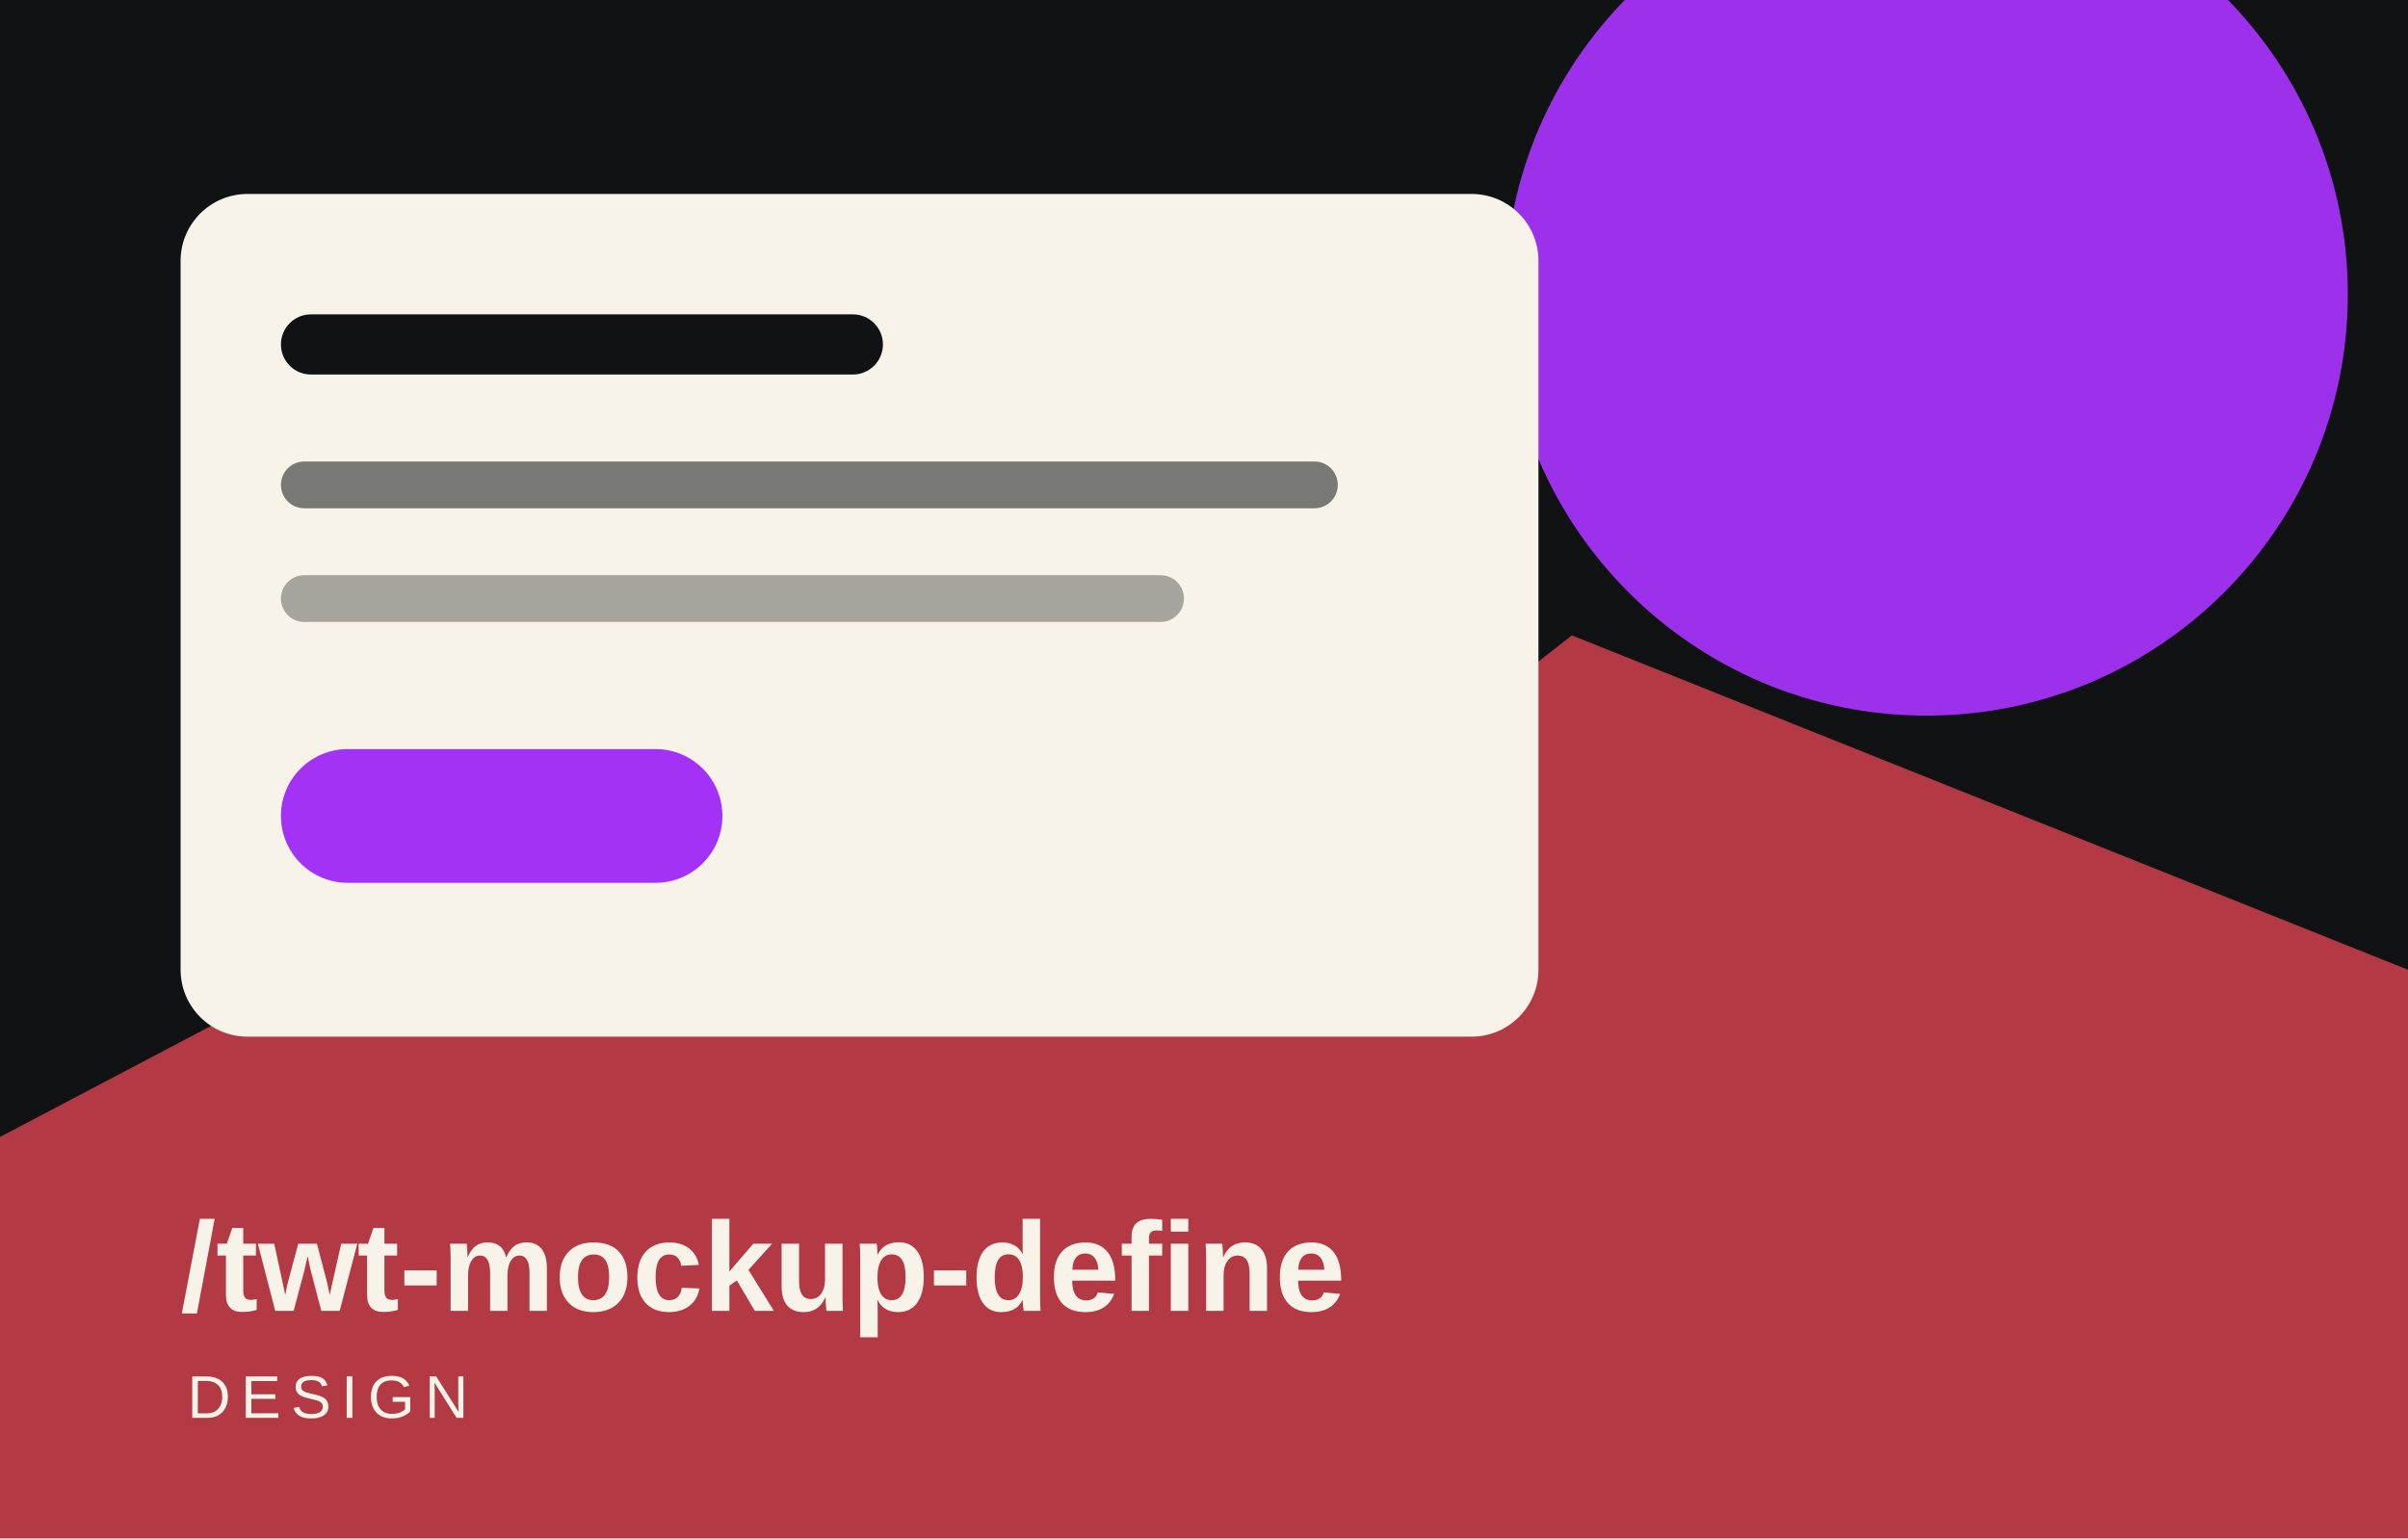
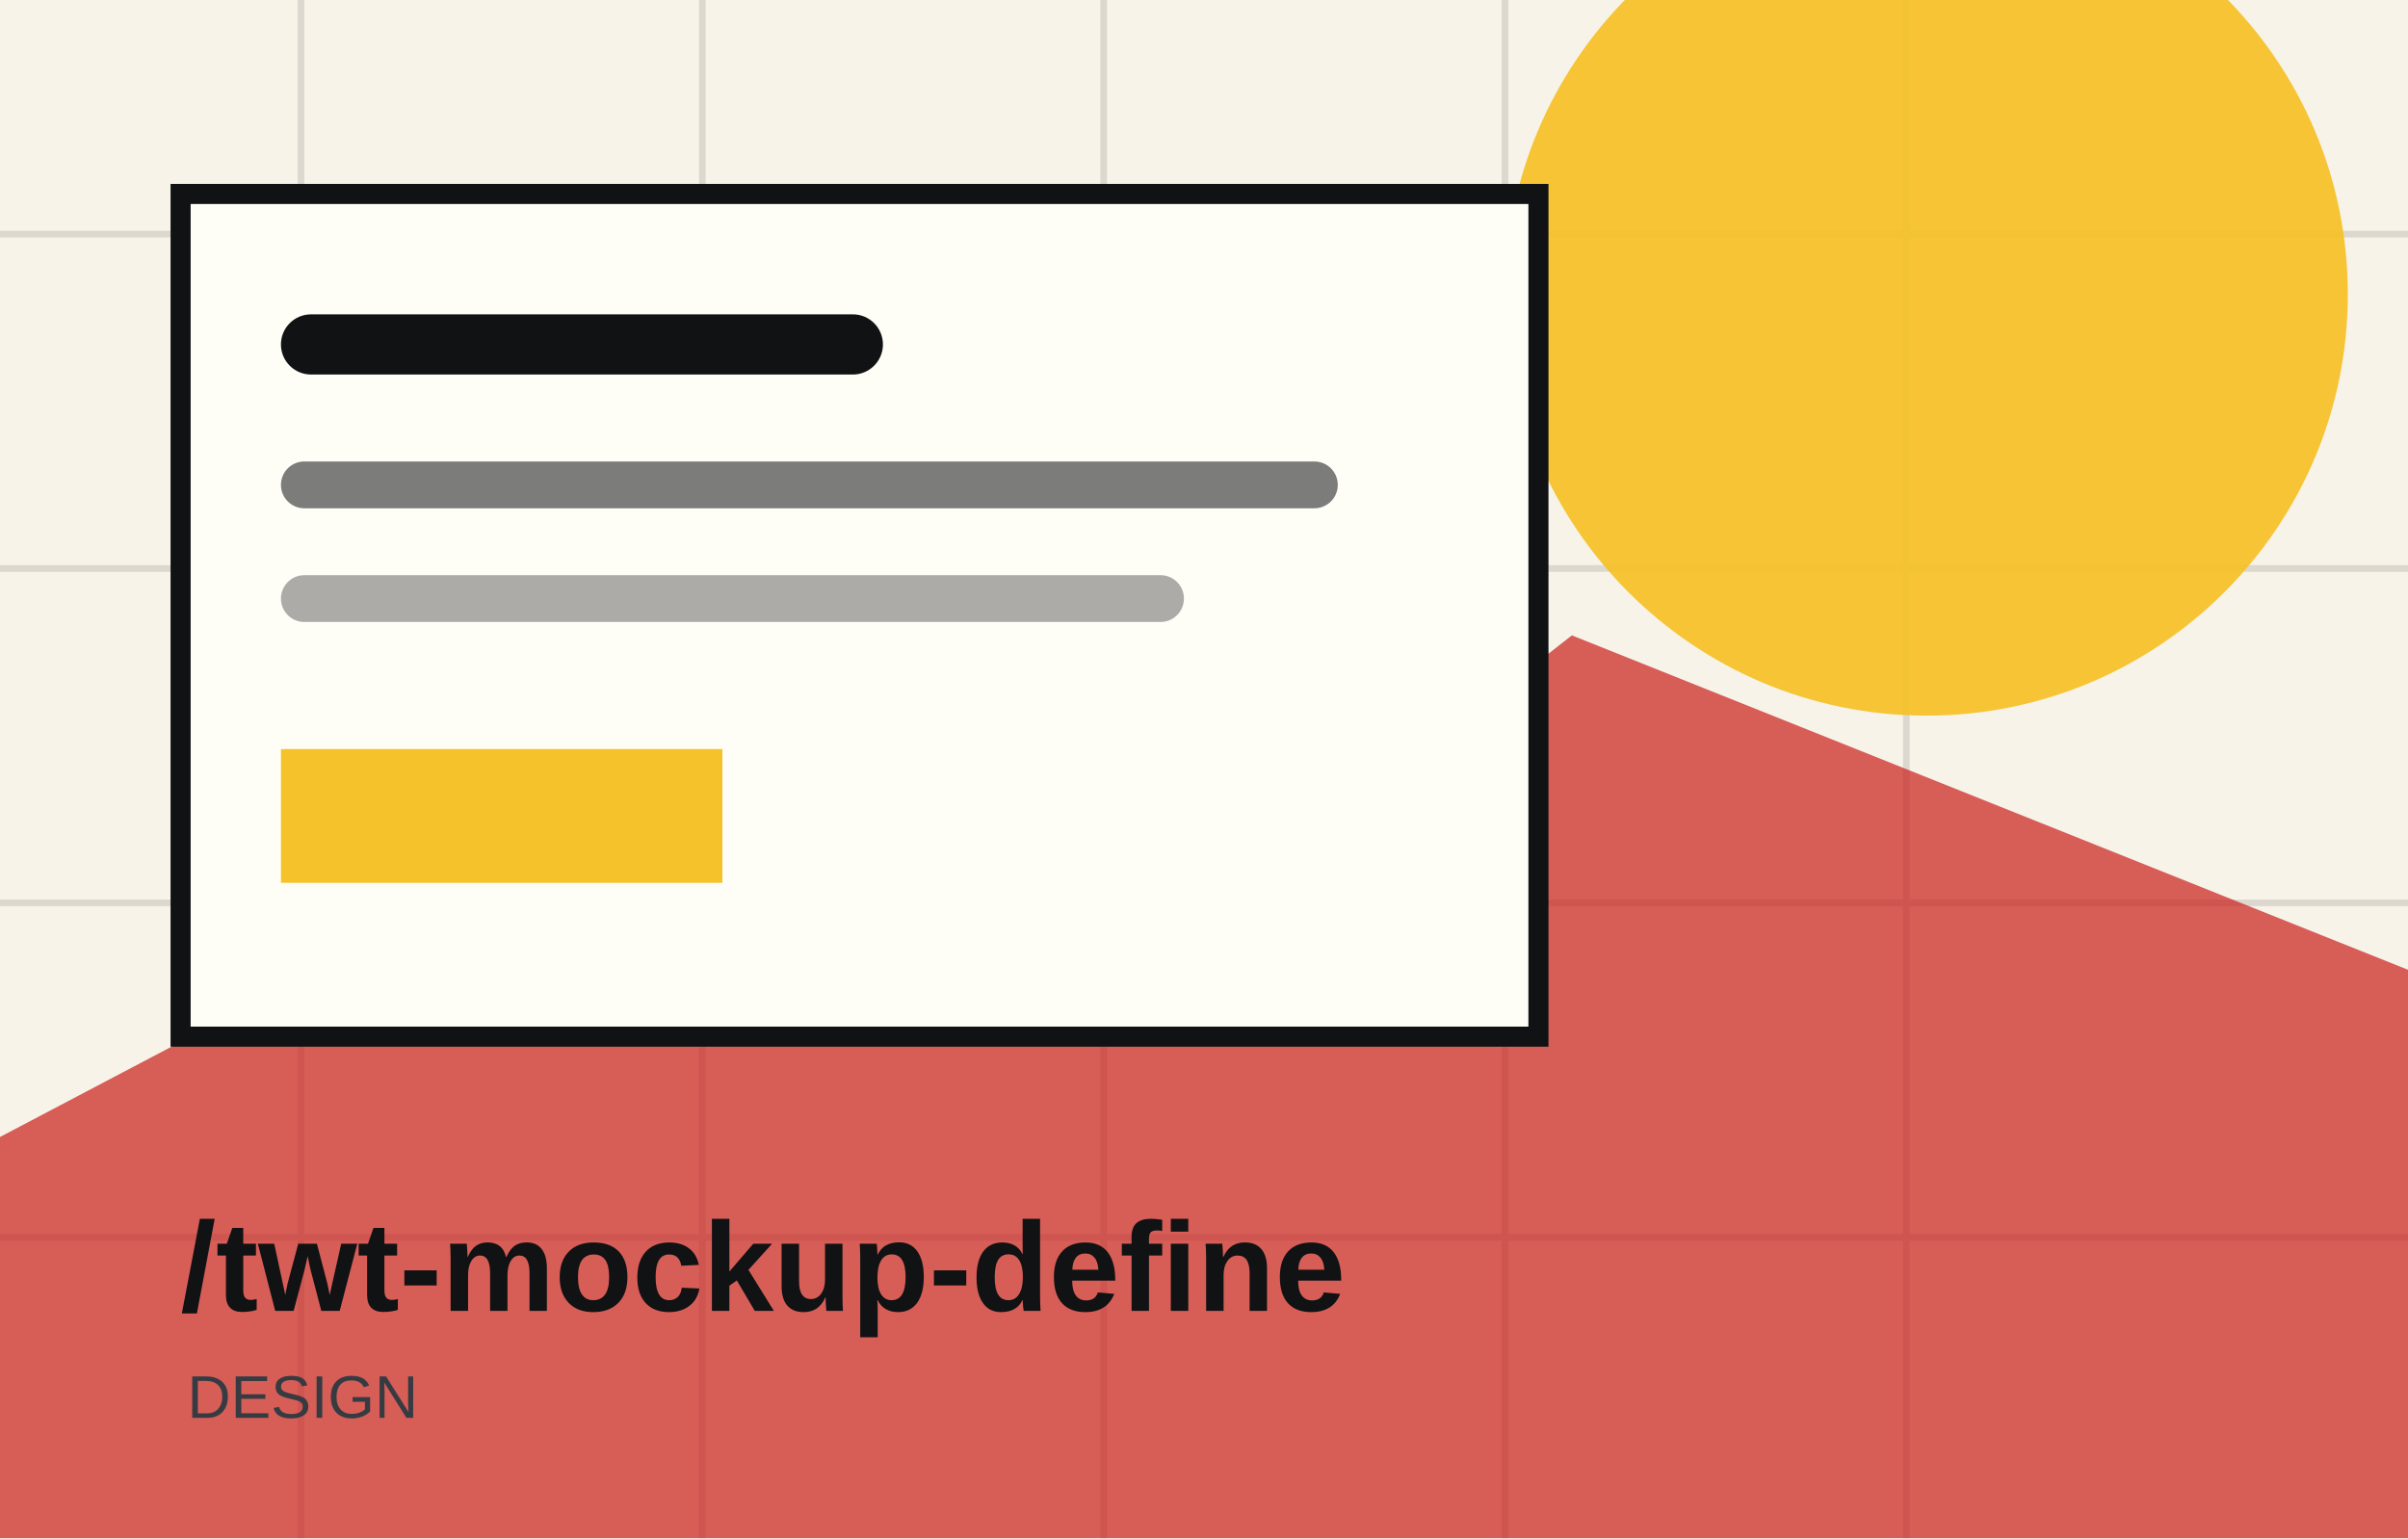
<svg xmlns="http://www.w3.org/2000/svg" width="720" height="460" viewBox="0 0 720 460" role="img" aria-label="/twt-mockup-define preview">
-   <rect width="720" height="460" fill="#101214" />
-   <circle cx="576" cy="88" r="126" fill="hsl(275 92% 58%)" opacity=".95" />
-   <path d="M0 340 L190 240 L332 298 L470 190 L720 290 V460 H0Z" fill="hsl(355 88% 62%)" opacity=".72" />
-   <rect x="54" y="58" width="406" height="252" rx="20" fill="#f7f3e8" />
+   <rect width="720" height="460" fill="#f7f3e8" />
+   <path d="M0 70 H720 M0 170 H720 M0 270 H720 M0 370 H720 M90 0 V460 M210 0 V460 M330 0 V460 M450 0 V460 M570 0 V460" stroke="#101214" stroke-width="2" opacity=".12" />
+   <circle cx="576" cy="88" r="126" fill="#f6c22b" opacity=".95" />
+   <path d="M0 340 L190 240 L332 298 L470 190 L720 290 V460 H0Z" fill="#ca221f" opacity=".72" />
+   <rect x="54" y="58" width="406" height="252" fill="#fffef6" stroke="#101214" stroke-width="6" />
  <rect x="84" y="94" width="180" height="18" rx="9" fill="#101214" />
  <rect x="84" y="138" width="316" height="14" rx="7" fill="#101214" opacity=".55" />
  <rect x="84" y="172" width="270" height="14" rx="7" fill="#101214" opacity=".35" />
-   <rect x="84" y="224" width="132" height="40" rx="20" fill="hsl(275 92% 58%)" />
-   <text x="54" y="392" fill="#f7f3e8" font-family="Arial Black, Arial, sans-serif" font-size="38" font-weight="900">/twt-mockup-define</text>
-   <text x="56" y="424" fill="#f7f3e8" font-family="Arial, sans-serif" font-size="18" letter-spacing="3">DESIGN</text>
+   <rect x="84" y="224" width="132" height="40" fill="#f6c22b" />
+   <text x="54" y="392" fill="#101214" font-family="Arial Black, Arial, sans-serif" font-size="38" font-weight="900">/twt-mockup-define</text>
+   <text x="56" y="424" fill="#363b42" font-family="Arial, sans-serif" font-size="18">DESIGN</text>
</svg>
